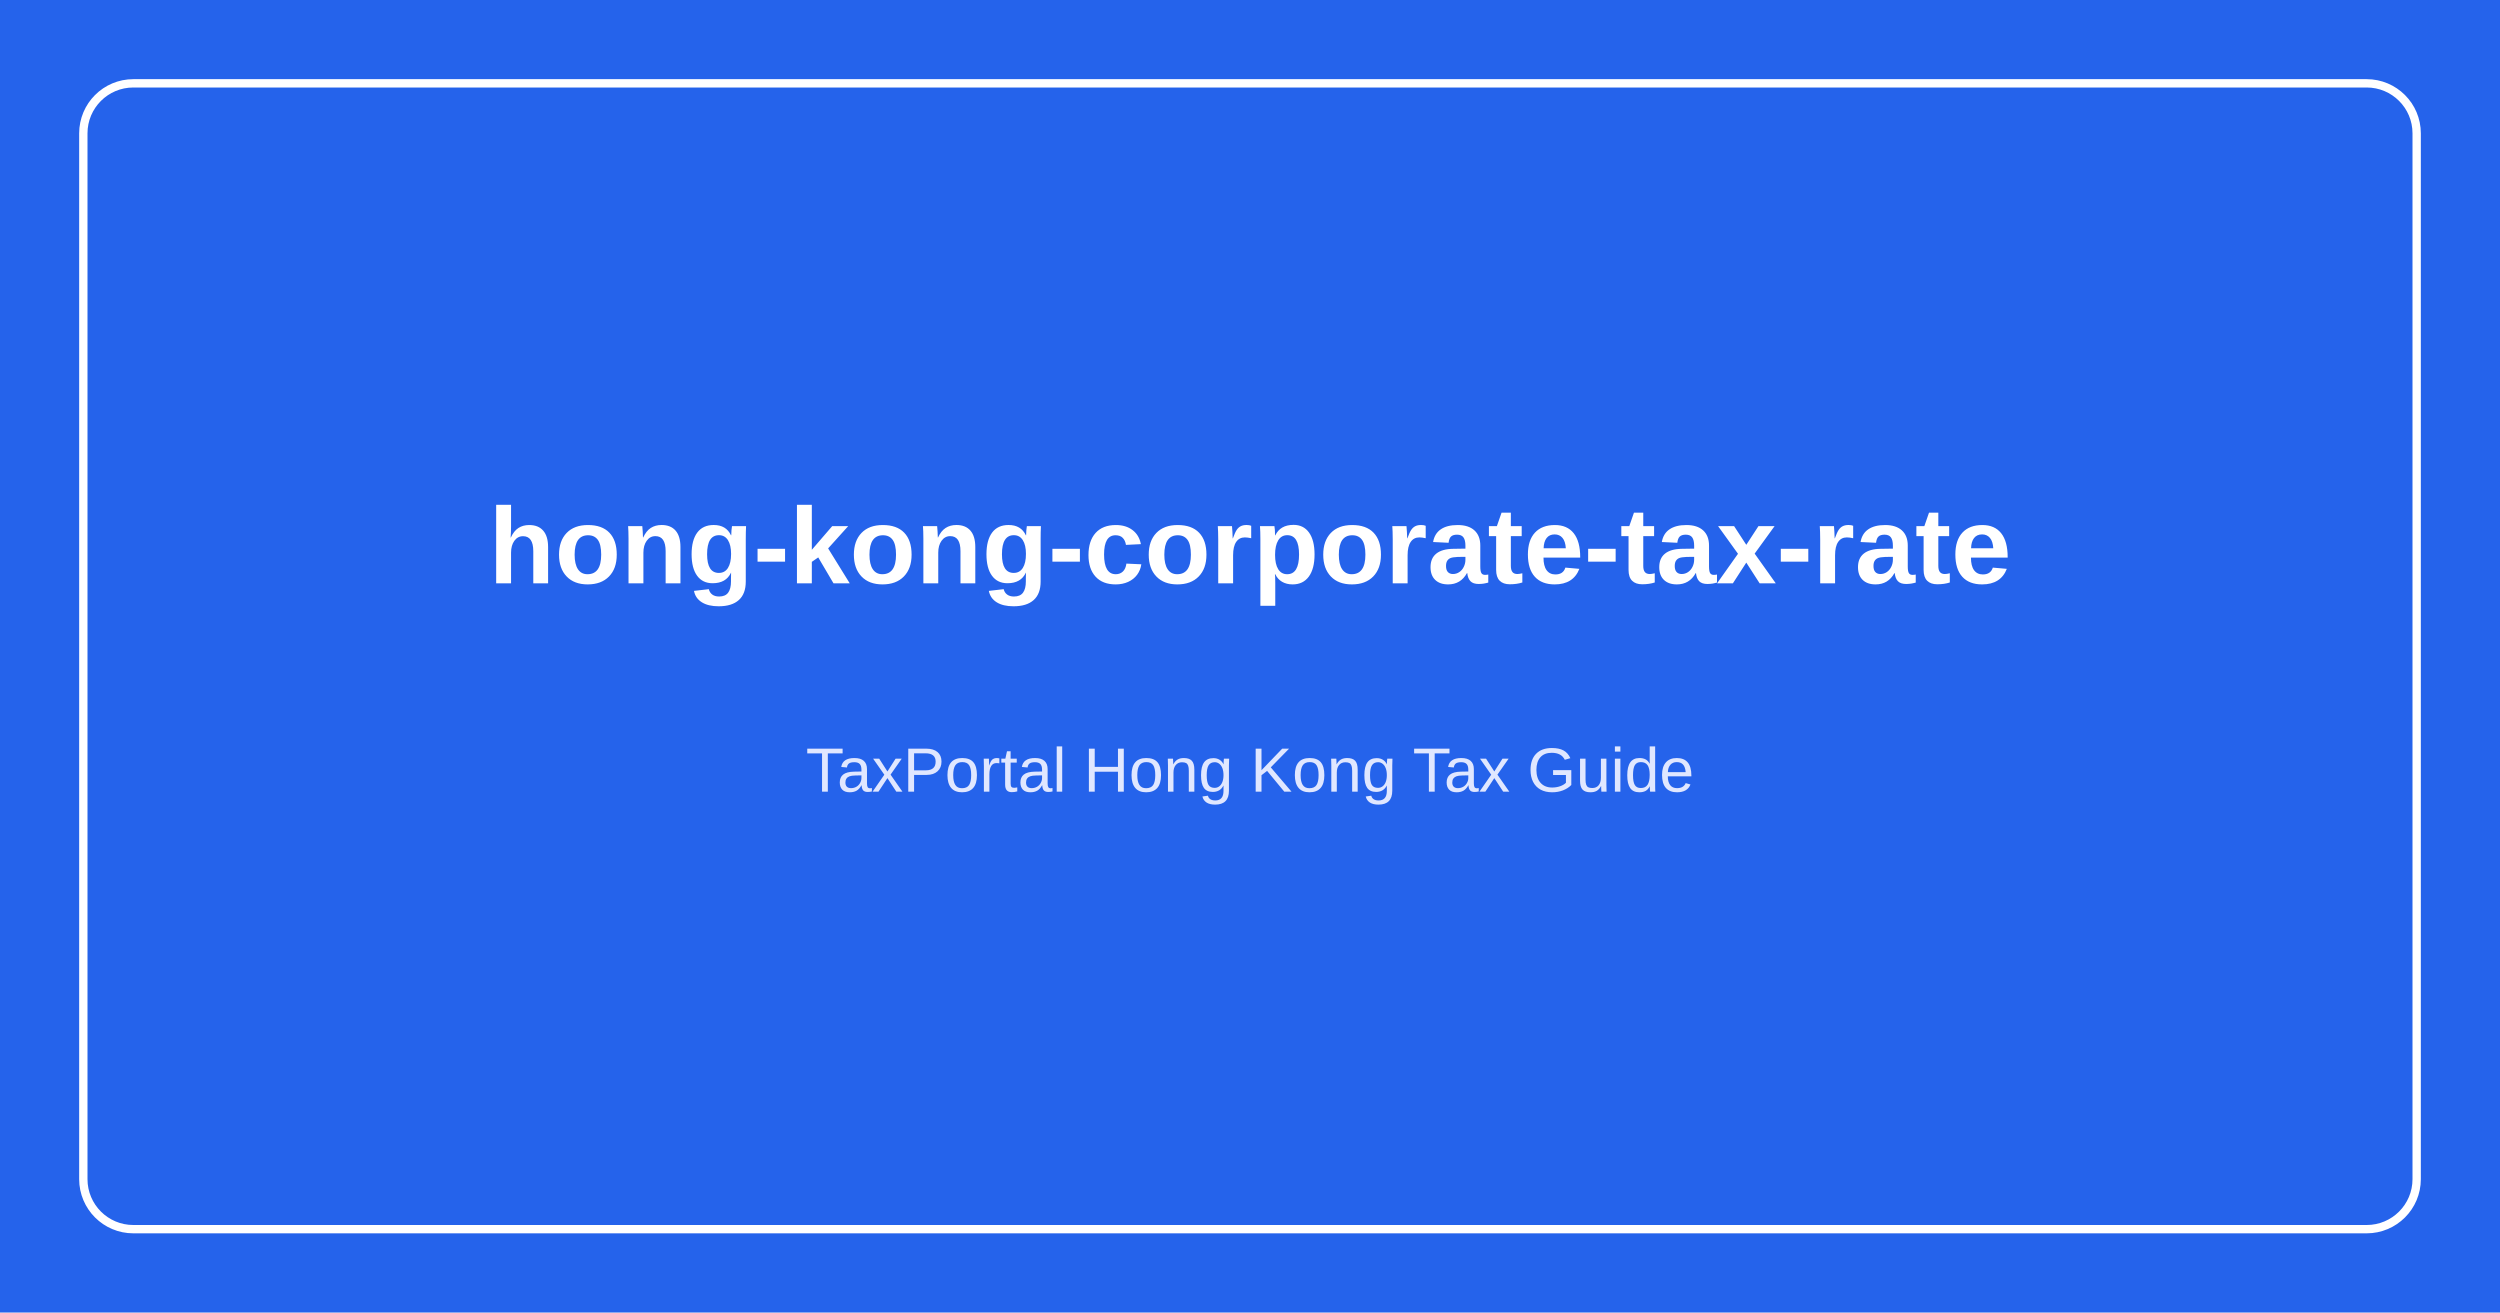
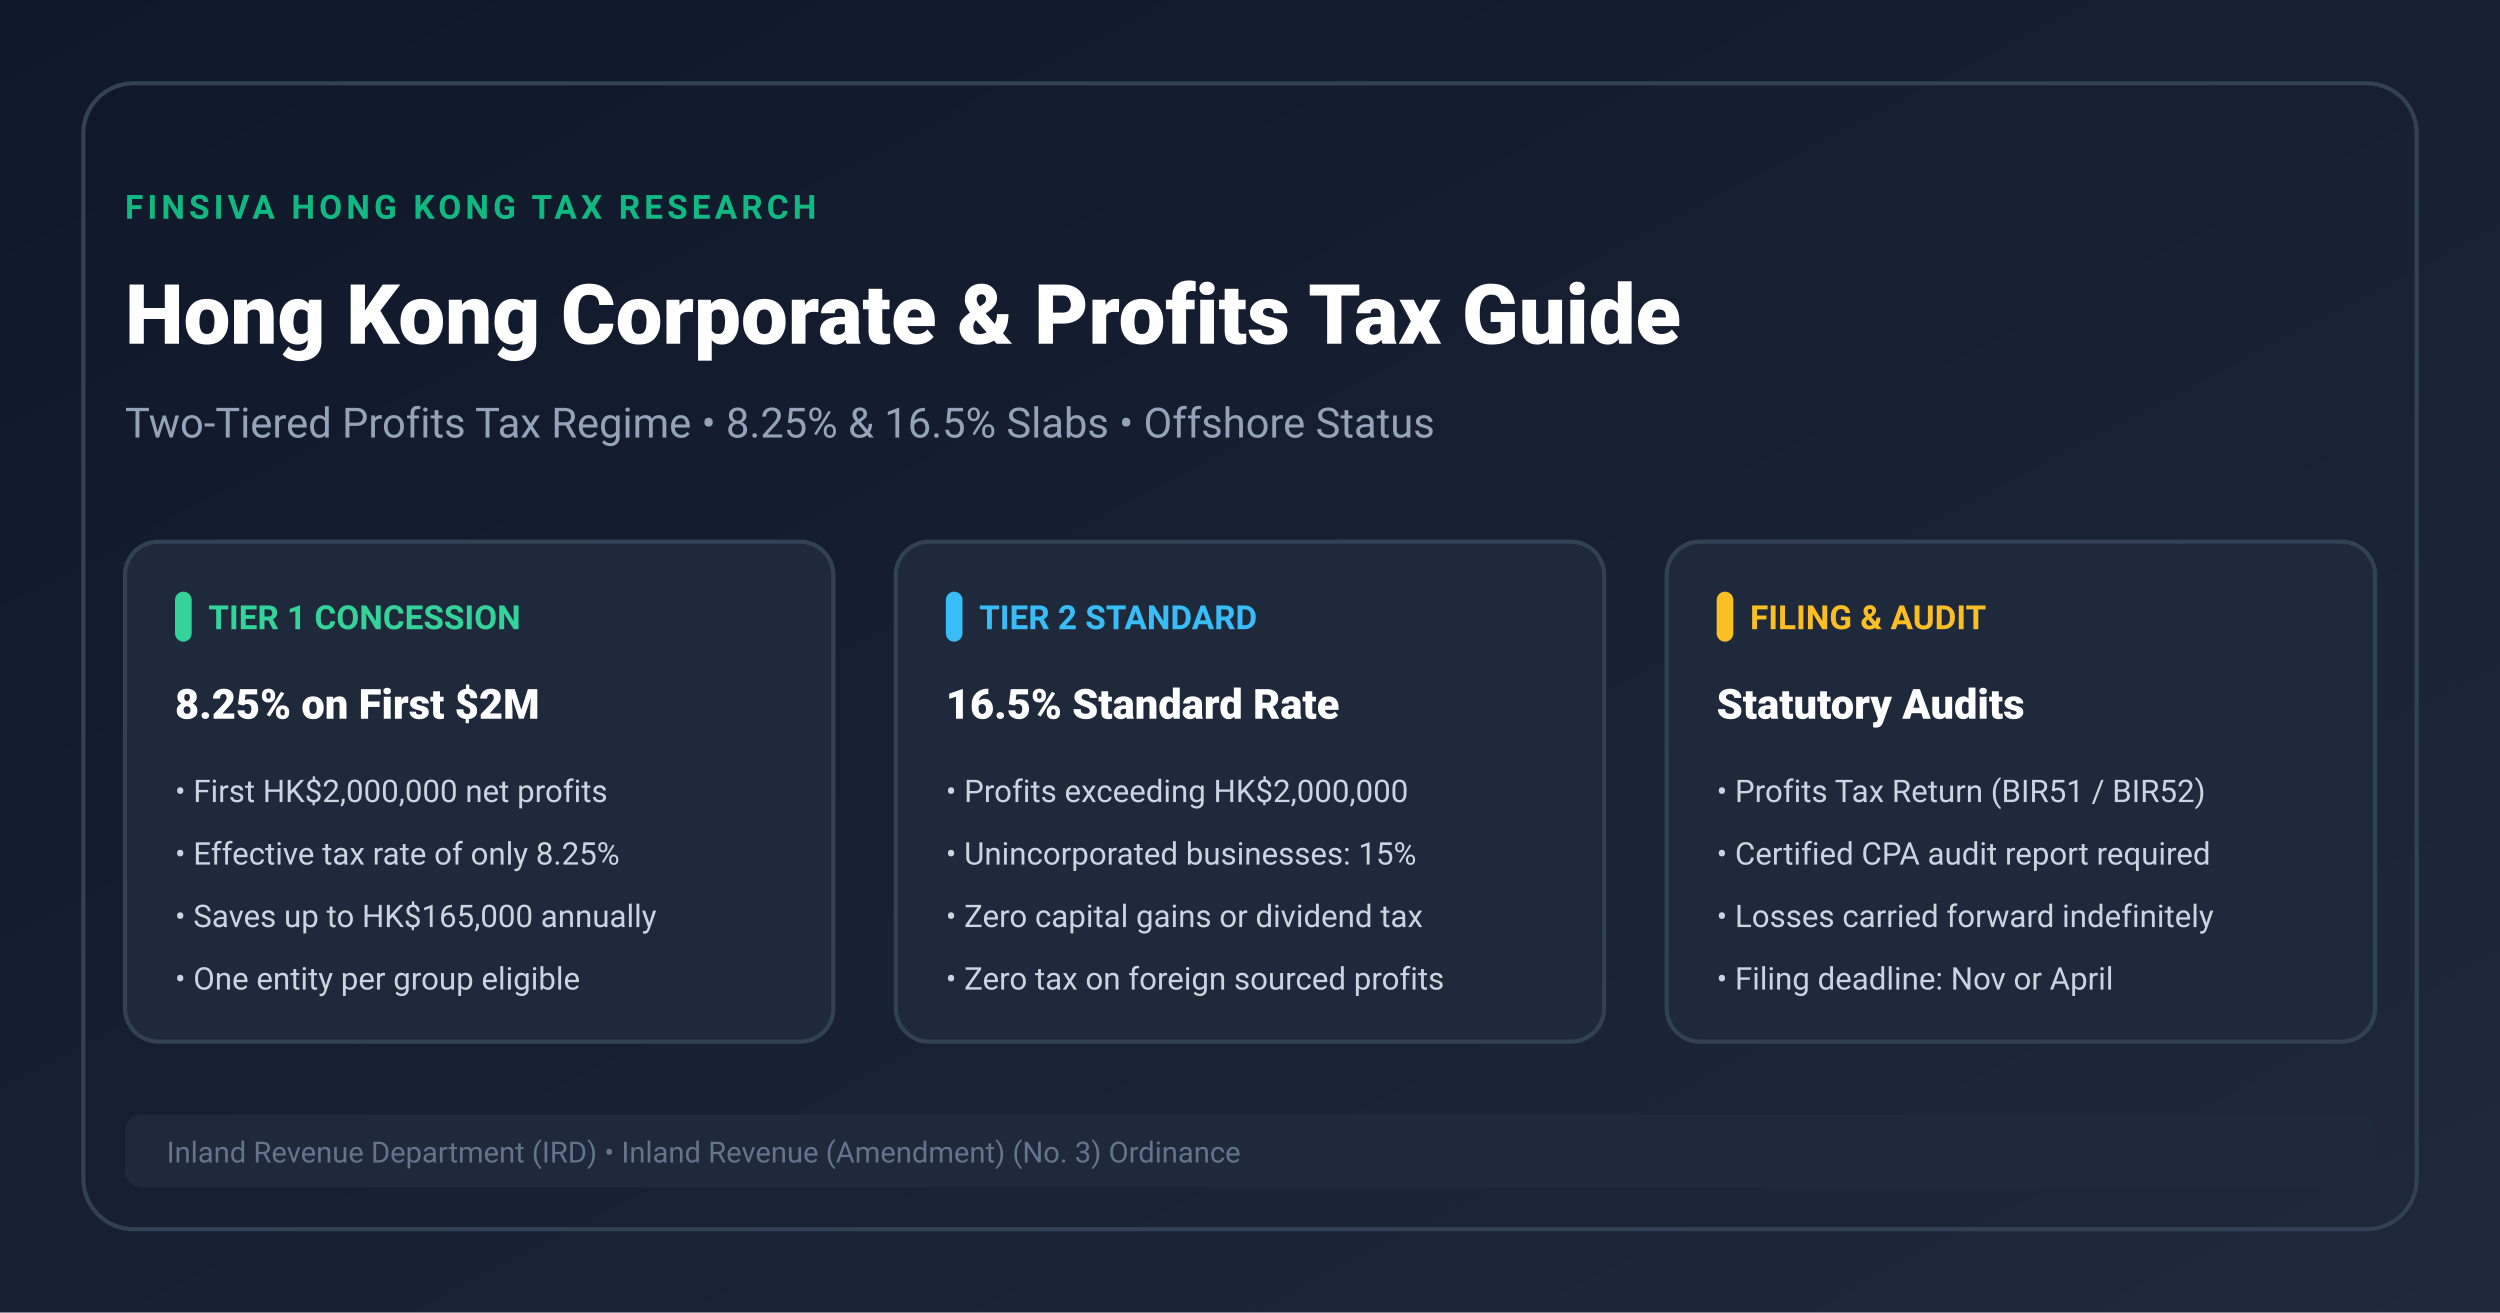
<svg xmlns="http://www.w3.org/2000/svg" width="1200" height="630" viewBox="0 0 1200 630">
-   <rect width="1200" height="630" fill="#2563eb" />
-   <rect x="40" y="40" width="1120" height="550" rx="24" fill="none" stroke="#ffffff" stroke-width="4" />
-   <text x="600" y="280" font-family="Arial, sans-serif" font-size="52" font-weight="bold" fill="#ffffff" text-anchor="middle">hong-kong-corporate-tax-rate</text>
-   <text x="600" y="380" font-family="Arial, sans-serif" font-size="30" fill="#e0e7ff" text-anchor="middle">TaxPortal Hong Kong Tax Guide</text>
+   <defs>
+     <linearGradient id="bgGrad" x1="0%" y1="0%" x2="100%" y2="100%">
+       <stop offset="0%" stop-color="#0f172a" />
+       <stop offset="100%" stop-color="#1e293b" />
+     </linearGradient>
+   </defs>
+   <rect width="1200" height="630" fill="url(#bgGrad)" />
+   <rect x="40" y="40" width="1120" height="550" rx="24" fill="none" stroke="#334155" stroke-width="2" />
+   <text x="60" y="105" font-family="-apple-system, BlinkMacSystemFont, 'Segoe UI', Roboto, sans-serif" font-size="16" font-weight="700" fill="#10b981" letter-spacing="2">FINSIVA HONG KONG TAX RESEARCH</text>
+   <text x="60" y="165" font-family="-apple-system, BlinkMacSystemFont, 'Segoe UI', Roboto, sans-serif" font-size="40" font-weight="800" fill="#ffffff">Hong Kong Corporate &amp; Profits Tax Guide</text>
+   <text x="60" y="210" font-family="-apple-system, BlinkMacSystemFont, 'Segoe UI', Roboto, sans-serif" font-size="20" fill="#94a3b8">Two-Tiered Profits Tax Regime • 8.25% &amp; 16.5% Slabs • Offshore Status</text>
+   <g transform="translate(60, 260)">
+     <g transform="translate(0, 0)">
+       <rect x="0" y="0" width="340" height="240" rx="16" fill="#1e293b" stroke="#334155" stroke-width="2" />
+       <rect x="24" y="24" width="8" height="24" rx="4" fill="#34d399" />
+       <text x="40" y="42" font-family="-apple-system, BlinkMacSystemFont, 'Segoe UI', Roboto, sans-serif" font-size="16" font-weight="700" fill="#34d399">TIER 1 CONCESSION</text>
+       <text x="24" y="85" font-family="-apple-system, BlinkMacSystemFont, 'Segoe UI', Roboto, sans-serif" font-size="20" font-weight="800" fill="#ffffff">8.25% on First $2M</text>
+       <text x="24" y="125" font-family="-apple-system, BlinkMacSystemFont, 'Segoe UI', Roboto, sans-serif" font-size="15" fill="#cbd5e1">• First HK$2,000,000 net profits</text>
+       <text x="24" y="155" font-family="-apple-system, BlinkMacSystemFont, 'Segoe UI', Roboto, sans-serif" font-size="15" fill="#cbd5e1">• Effective tax rate of only 8.25%</text>
+       <text x="24" y="185" font-family="-apple-system, BlinkMacSystemFont, 'Segoe UI', Roboto, sans-serif" font-size="15" fill="#cbd5e1">• Saves up to HK$165,000 annually</text>
+       <text x="24" y="215" font-family="-apple-system, BlinkMacSystemFont, 'Segoe UI', Roboto, sans-serif" font-size="15" fill="#cbd5e1">• One entity per group eligible</text>
+     </g>
+     <g transform="translate(370, 0)">
+       <rect x="0" y="0" width="340" height="240" rx="16" fill="#1e293b" stroke="#334155" stroke-width="2" />
+       <rect x="24" y="24" width="8" height="24" rx="4" fill="#38bdf8" />
+       <text x="40" y="42" font-family="-apple-system, BlinkMacSystemFont, 'Segoe UI', Roboto, sans-serif" font-size="16" font-weight="700" fill="#38bdf8">TIER 2 STANDARD</text>
+       <text x="24" y="85" font-family="-apple-system, BlinkMacSystemFont, 'Segoe UI', Roboto, sans-serif" font-size="20" font-weight="800" fill="#ffffff">16.5% Standard Rate</text>
+       <text x="24" y="125" font-family="-apple-system, BlinkMacSystemFont, 'Segoe UI', Roboto, sans-serif" font-size="15" fill="#cbd5e1">• Profits exceeding HK$2,000,000</text>
+       <text x="24" y="155" font-family="-apple-system, BlinkMacSystemFont, 'Segoe UI', Roboto, sans-serif" font-size="15" fill="#cbd5e1">• Unincorporated businesses: 15%</text>
+       <text x="24" y="185" font-family="-apple-system, BlinkMacSystemFont, 'Segoe UI', Roboto, sans-serif" font-size="15" fill="#cbd5e1">• Zero capital gains or dividend tax</text>
+       <text x="24" y="215" font-family="-apple-system, BlinkMacSystemFont, 'Segoe UI', Roboto, sans-serif" font-size="15" fill="#cbd5e1">• Zero tax on foreign sourced profits</text>
+     </g>
+     <g transform="translate(740, 0)">
+       <rect x="0" y="0" width="340" height="240" rx="16" fill="#1e293b" stroke="#334155" stroke-width="2" />
+       <rect x="24" y="24" width="8" height="24" rx="4" fill="#fbbf24" />
+       <text x="40" y="42" font-family="-apple-system, BlinkMacSystemFont, 'Segoe UI', Roboto, sans-serif" font-size="16" font-weight="700" fill="#fbbf24">FILING &amp; AUDIT</text>
+       <text x="24" y="85" font-family="-apple-system, BlinkMacSystemFont, 'Segoe UI', Roboto, sans-serif" font-size="20" font-weight="800" fill="#ffffff">Statutory Audits</text>
+       <text x="24" y="125" font-family="-apple-system, BlinkMacSystemFont, 'Segoe UI', Roboto, sans-serif" font-size="15" fill="#cbd5e1">• Profits Tax Return (BIR51 / BIR52)</text>
+       <text x="24" y="155" font-family="-apple-system, BlinkMacSystemFont, 'Segoe UI', Roboto, sans-serif" font-size="15" fill="#cbd5e1">• Certified CPA audit report required</text>
+       <text x="24" y="185" font-family="-apple-system, BlinkMacSystemFont, 'Segoe UI', Roboto, sans-serif" font-size="15" fill="#cbd5e1">• Losses carried forward indefinitely</text>
+       <text x="24" y="215" font-family="-apple-system, BlinkMacSystemFont, 'Segoe UI', Roboto, sans-serif" font-size="15" fill="#cbd5e1">• Filing deadline: Nov or April</text>
+     </g>
+   </g>
+   <rect x="60" y="535" width="1080" height="35" rx="8" fill="#1e293b" />
+   <text x="80" y="558" font-family="-apple-system, BlinkMacSystemFont, 'Segoe UI', Roboto, sans-serif" font-size="14" fill="#64748b">Inland Revenue Department (IRD) • Inland Revenue (Amendment) (No. 3) Ordinance</text>
</svg>
